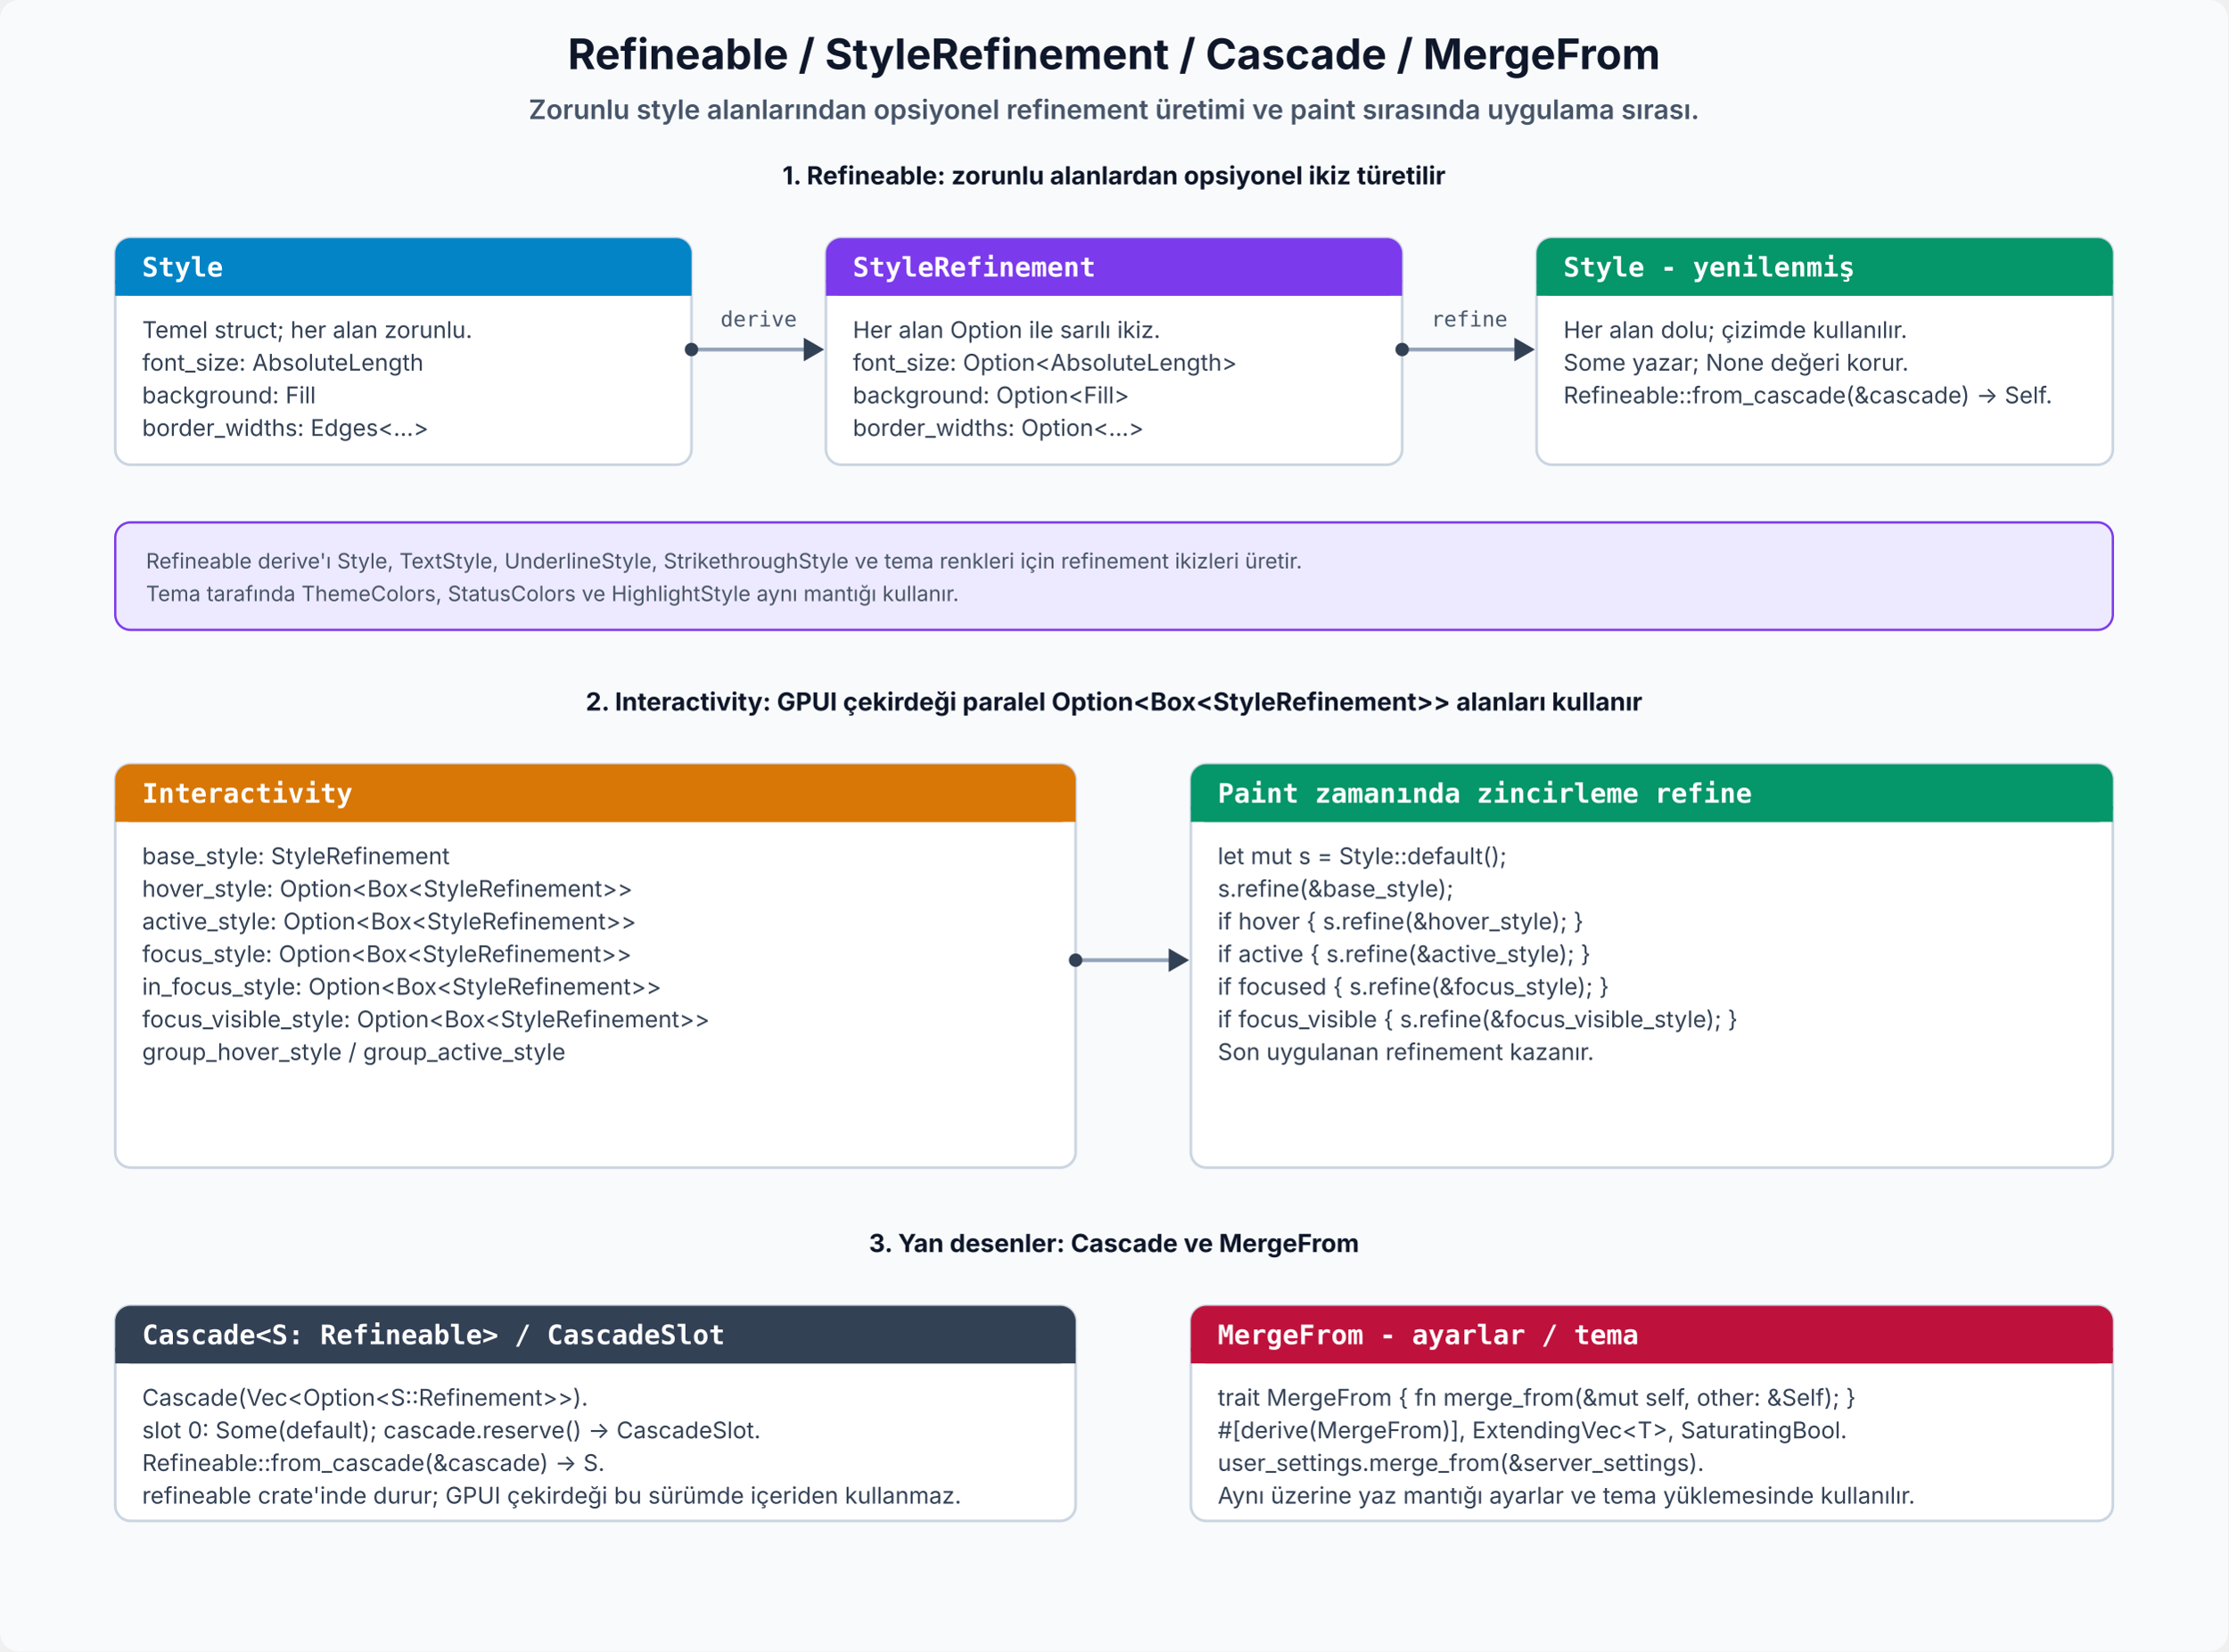
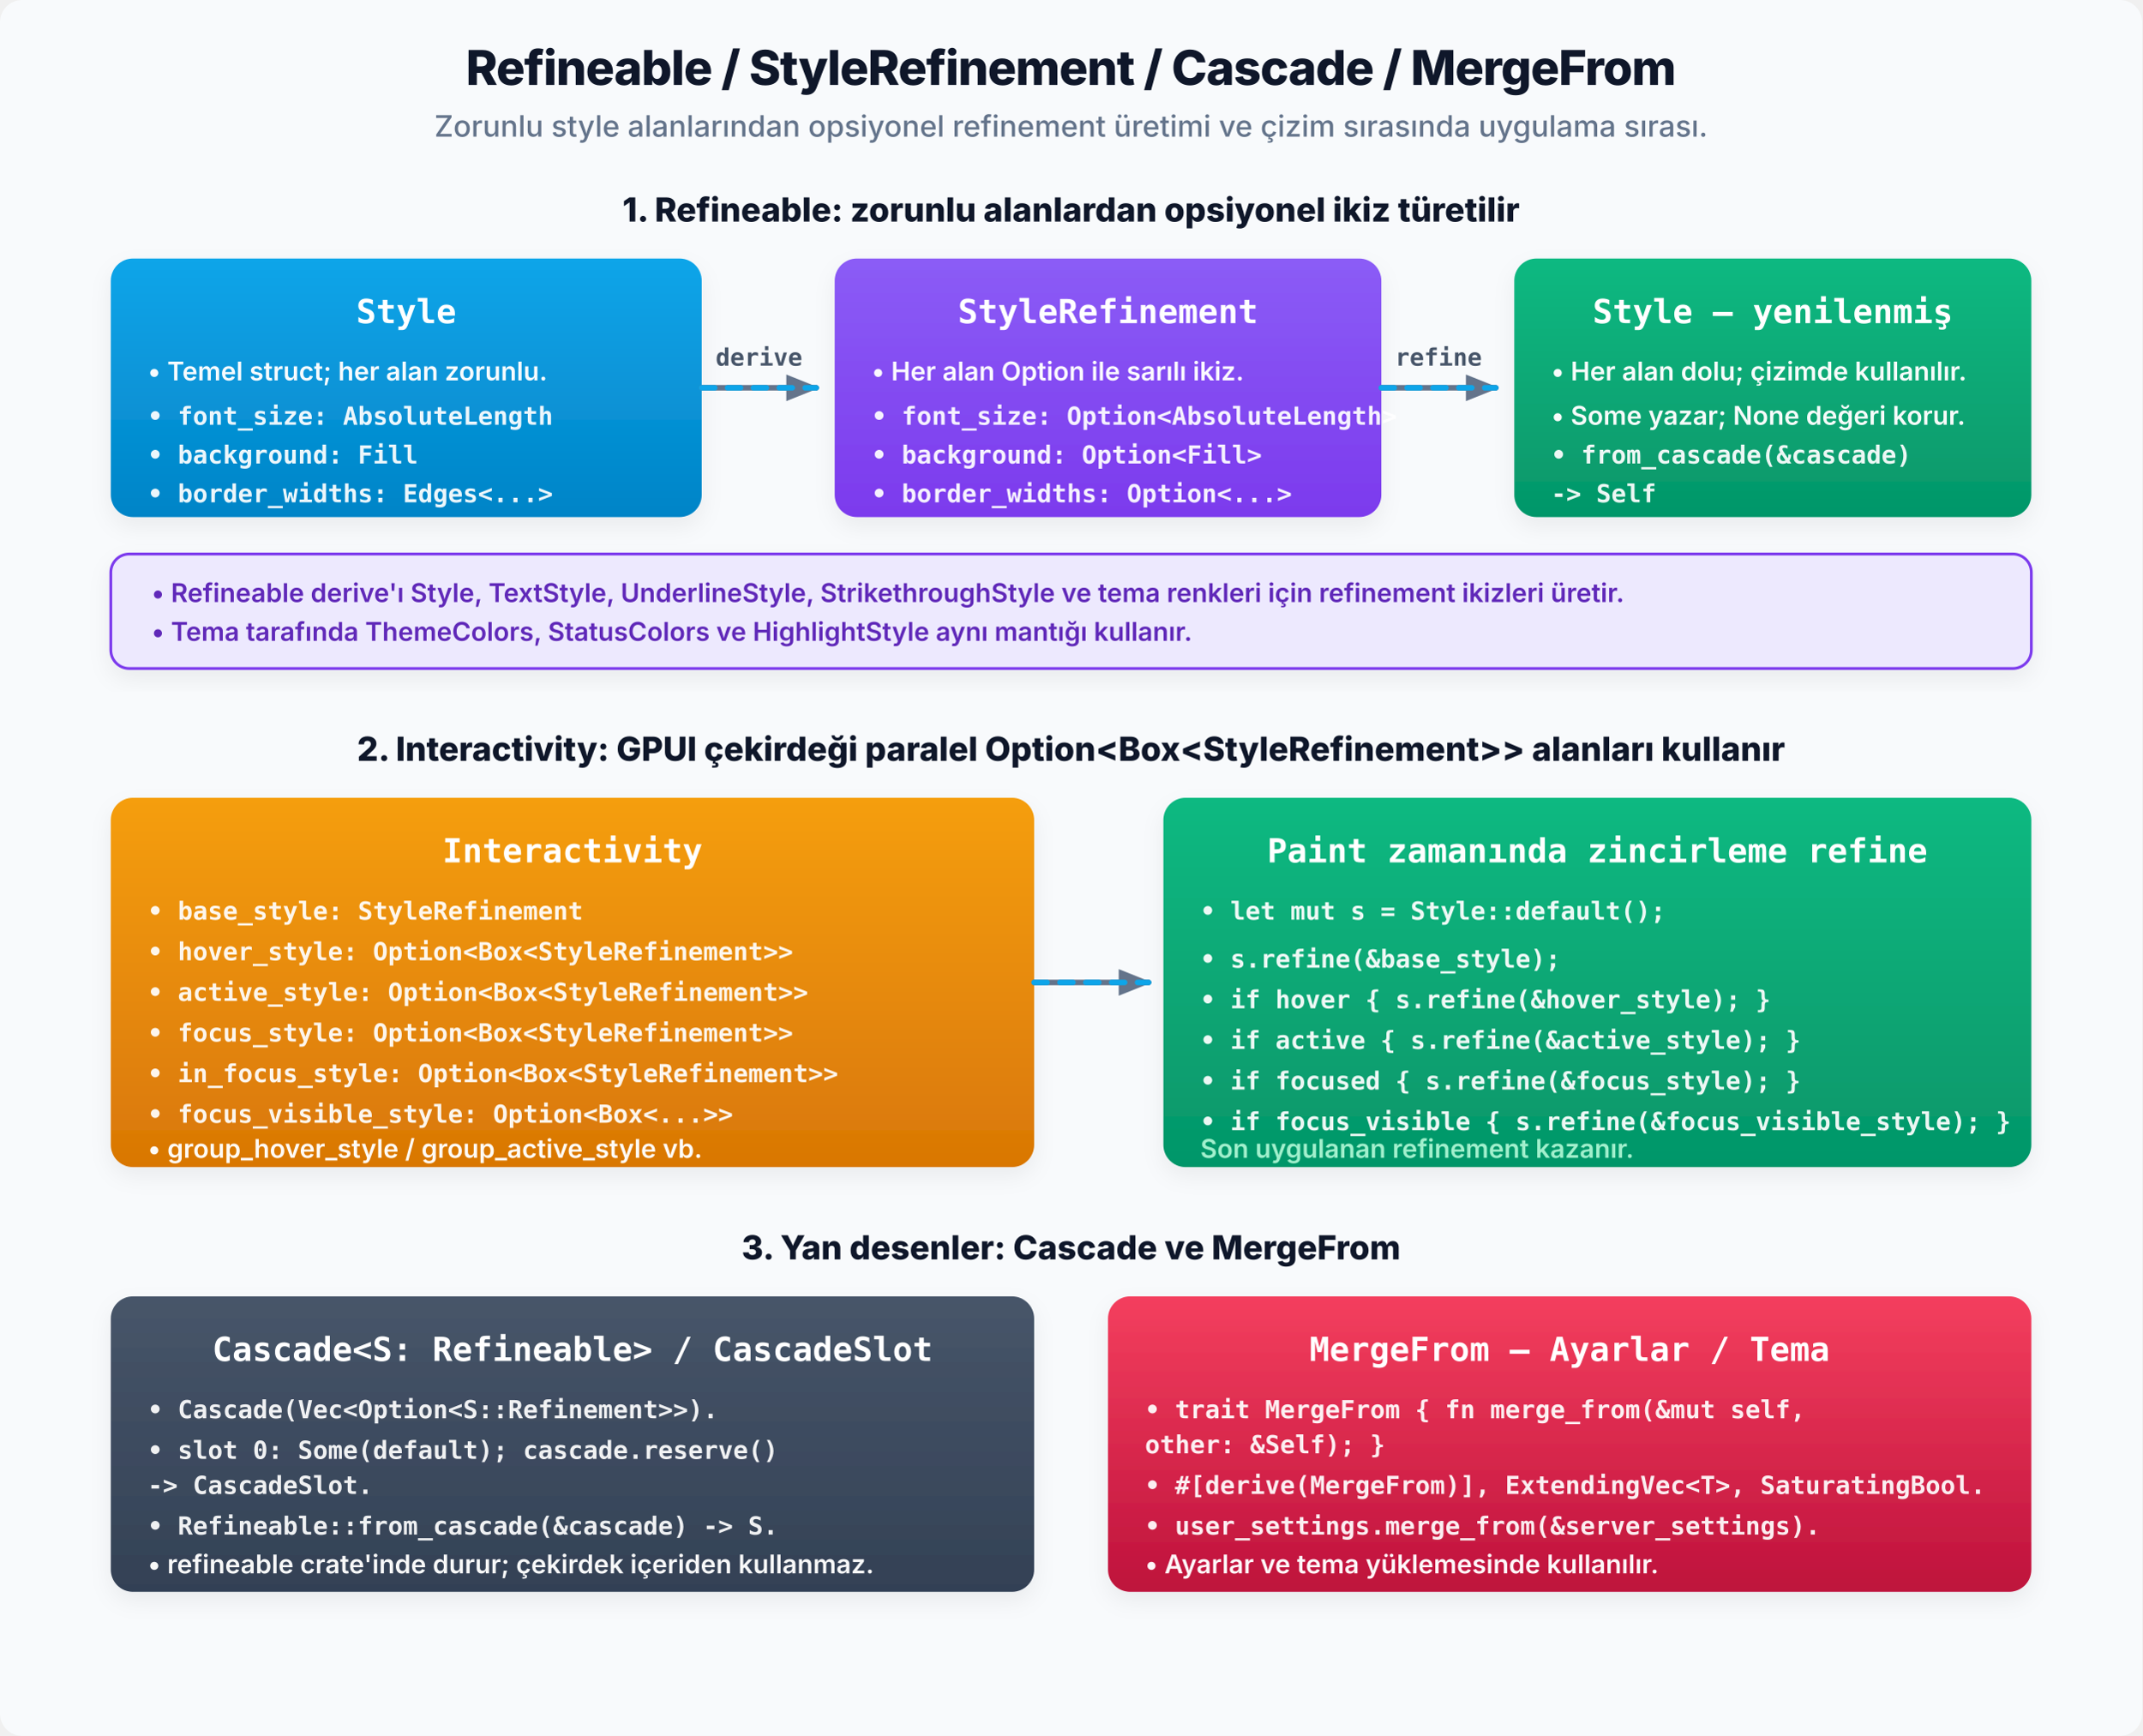
- <svg xmlns="http://www.w3.org/2000/svg" viewBox="0 0 1160 860">
+ <svg xmlns="http://www.w3.org/2000/svg" viewBox="0 0 1160 940">
  <defs>
-     <marker id="arrow" viewBox="0 0 1 1" refX="0" refY="0" markerWidth="1" markerHeight="1" orient="auto-start-reverse" overflow="visible" preserveAspectRatio="xMidYMid">
-       <path d="M 5.77 0 L -2.88 5 V -5 Z" transform="scale(0.5)" fill="#334155" stroke="#334155" stroke-width="1pt" />
+     <filter id="shadow" x="-20%" y="-20%" width="140%" height="140%">
+       <feDropShadow dx="0" dy="5" stdDeviation="6" flood-color="#0f172a" flood-opacity="0.06" />
+     </filter>
+     <marker id="arrow" viewBox="0 0 10 10" refX="9" refY="5" markerWidth="6" markerHeight="6" orient="auto">
+       <path d="M 0 1 L 10 5 L 0 9 Z" fill="#64748b" />
    </marker>
-     <marker id="dot-arrow" viewBox="0 0 7 7" refX="3.5" refY="3.5" markerWidth="7" markerHeight="7" markerUnits="userSpaceOnUse">
-       <circle cx="3.5" cy="3.5" r="3.5" fill="#334155" />
-     </marker>
-     <marker id="arrowRed" viewBox="0 0 1 1" refX="0" refY="0" markerWidth="1" markerHeight="1" orient="auto-start-reverse" overflow="visible" preserveAspectRatio="xMidYMid">
-       <path d="M 5.77 0 L -2.88 5 V -5 Z" transform="scale(0.5)" fill="#be123c" stroke="#be123c" stroke-width="1pt" />
-     </marker>
-     <marker id="dot-arrowRed" viewBox="0 0 7 7" refX="3.5" refY="3.5" markerWidth="7" markerHeight="7" markerUnits="userSpaceOnUse">
-       <circle cx="3.5" cy="3.5" r="3.5" fill="#be123c" />
-     </marker>
+     <linearGradient id="g-sky" x1="0" y1="0" x2="0" y2="1">
+       <stop offset="0" stop-color="#0ea5e9" />
+       <stop offset="1" stop-color="#0284c7" />
+     </linearGradient>
+     <linearGradient id="g-purple" x1="0" y1="0" x2="0" y2="1">
+       <stop offset="0" stop-color="#8b5cf6" />
+       <stop offset="1" stop-color="#7c3aed" />
+     </linearGradient>
+     <linearGradient id="g-green" x1="0" y1="0" x2="0" y2="1">
+       <stop offset="0" stop-color="#10b981" />
+       <stop offset="1" stop-color="#059669" />
+     </linearGradient>
+     <linearGradient id="g-amber" x1="0" y1="0" x2="0" y2="1">
+       <stop offset="0" stop-color="#f59e0b" />
+       <stop offset="1" stop-color="#d97706" />
+     </linearGradient>
+     <linearGradient id="g-slate" x1="0" y1="0" x2="0" y2="1">
+       <stop offset="0" stop-color="#475569" />
+       <stop offset="1" stop-color="#334155" />
+     </linearGradient>
+     <linearGradient id="g-rose" x1="0" y1="0" x2="0" y2="1">
+       <stop offset="0" stop-color="#f43f5e" />
+       <stop offset="1" stop-color="#be123c" />
+     </linearGradient>
    <style>
-       .title { font: 700 22px system-ui, -apple-system, "Segoe UI", sans-serif; fill: #0f172a; }
-       .subtitle { font: 600 14px system-ui, -apple-system, "Segoe UI", sans-serif; fill: #475569; }
-       .cardTitle { font: 700 14px ui-monospace, SFMono-Regular, Menlo, Consolas, monospace; fill: #fff; }
-       .label { font: 700 13px system-ui, -apple-system, "Segoe UI", sans-serif; fill: #0f172a; }
-       .body { font: 12px system-ui, -apple-system, "Segoe UI", sans-serif; fill: #334155; }
-       .small { font: 11px system-ui, -apple-system, "Segoe UI", sans-serif; fill: #475569; }
-       .mono { font: 12px ui-monospace, SFMono-Regular, Menlo, Consolas, monospace; fill: #0f172a; }
-       .monoSmall { font: 11px ui-monospace, SFMono-Regular, Menlo, Consolas, monospace; fill: #334155; }
-       .softTitle { font: 700 13px system-ui, -apple-system, "Segoe UI", sans-serif; fill: #0f172a; }
-       .edge { font: 11px ui-monospace, SFMono-Regular, Menlo, Consolas, monospace; fill: #475569; }
-       .arrow { stroke: #334155; stroke-width: 2; fill: none; marker-end: url(#arrow); marker-start: url(#dot-arrow); }
-       .arrowSoft { stroke: #94a3b8; stroke-width: 2; fill: none; marker-end: url(#arrow); marker-start: url(#dot-arrow); }
-       .arrowDash { stroke: #94a3b8; stroke-width: 2; fill: none; stroke-dasharray: 6 5; marker-end: url(#arrow); marker-start: url(#dot-arrow); }
-       .arrowRed { stroke: #be123c; stroke-width: 2; fill: none; stroke-dasharray: 6 5; marker-end: url(#arrowRed); marker-start: url(#dot-arrowRed); }
-       .card { fill: #fff; stroke: #cbd5e1; stroke-width: 1.4; }
-       .panel { fill: #fff; stroke: #cbd5e1; stroke-width: 1.2; }
+       .bg { fill: #f8fafc; }
+       .title { font: 800 26px system-ui, -apple-system, sans-serif; fill: #0f172a; letter-spacing: -0.5px; text-anchor: middle; }
+       .sub { font: 500 16px system-ui, -apple-system, sans-serif; fill: #64748b; text-anchor: middle; }
+ 
+       .c-title { font: 800 18px ui-monospace, SFMono-Regular, monospace; fill: #ffffff; text-anchor: middle; }
+       .c-body { font: 600 14px system-ui, -apple-system, sans-serif; fill: #ffffff; opacity: 0.96; }
+       .c-mono { font: 700 13.5px ui-monospace, SFMono-Regular, monospace; fill: #ffffff; opacity: 0.92; }
+ 
+       .card { filter: url(#shadow); }
+       .arrow-soft { stroke: #64748b; stroke-width: 3; fill: none; marker-end: url(#arrow); stroke-linecap: round; stroke-linejoin: round; }
+       .arrow-flow { stroke: #0ea5e9; stroke-width: 3; fill: none; stroke-linecap: round; stroke-dasharray: 7 7; }
+ 
+       .edge { font: 700 13px ui-monospace, SFMono-Regular, monospace; fill: #475569; text-anchor: middle; }
+       .section-label { font: 800 18px system-ui, -apple-system, sans-serif; fill: #0f172a; text-anchor: middle; }
+ 
+       @keyframes flow { to { stroke-dashoffset: -28; } }
+       .flow { animation: flow 1.2s linear infinite; }
+ 
+       @keyframes stepGlow {
+         0%, 100% { opacity: 0.0; }
+         50%      { opacity: 1.0; }
+       }
+       .step1 { animation: stepGlow 10s ease-in-out infinite; }
+       .step2 { animation: stepGlow 10s ease-in-out infinite; animation-delay: 2.5s; }
+       .step3 { animation: stepGlow 10s ease-in-out infinite; animation-delay: 5s; }
+       .step4 { animation: stepGlow 10s ease-in-out infinite; animation-delay: 7.5s; }
    </style>
  </defs>
-   <rect width="100%" height="100%" rx="10" fill="#f8fafc" />
-   <text x="580" y="36" text-anchor="middle" class="title">Refineable / StyleRefinement / Cascade / MergeFrom</text>
-   <text x="580" y="62" text-anchor="middle" class="subtitle">Zorunlu style alanlarından opsiyonel refinement üretimi ve paint sırasında uygulama sırası.</text>
-   <text x="580" y="96" text-anchor="middle" class="label">1. Refineable: zorunlu alanlardan opsiyonel ikiz türetilir</text>
-   <rect x="60" y="124" width="300" height="118" rx="8" class="card" />
-   <rect x="60" y="124" width="300" height="30" rx="8" fill="#0284c7" />
-   <path d="M 60 146 H 360 V 154 H 60 Z" fill="#0284c7" />
-   <text x="74" y="144" class="cardTitle">Style</text>
-   <text x="74" y="176" class="body">Temel struct; her alan zorunlu.</text>
-   <text x="74" y="193" class="body">font_size: AbsoluteLength</text>
-   <text x="74" y="210" class="body">background: Fill</text>
-   <text x="74" y="227" class="body">border_widths: Edges&lt;...&gt;</text>
-   <path d="M 360 182 L 422 182" class="arrowSoft" />
-   <text x="395" y="170" text-anchor="middle" class="edge">derive</text>
-   <rect x="430" y="124" width="300" height="118" rx="8" class="card" />
-   <rect x="430" y="124" width="300" height="30" rx="8" fill="#7c3aed" />
-   <path d="M 430 146 H 730 V 154 H 430 Z" fill="#7c3aed" />
-   <text x="444" y="144" class="cardTitle">StyleRefinement</text>
-   <text x="444" y="176" class="body">Her alan Option ile sarılı ikiz.</text>
-   <text x="444" y="193" class="body">font_size: Option&lt;AbsoluteLength&gt;</text>
-   <text x="444" y="210" class="body">background: Option&lt;Fill&gt;</text>
-   <text x="444" y="227" class="body">border_widths: Option&lt;...&gt;</text>
-   <path d="M 730 182 L 792 182" class="arrowSoft" />
-   <text x="765" y="170" text-anchor="middle" class="edge">refine</text>
-   <rect x="800" y="124" width="300" height="118" rx="8" class="card" />
-   <rect x="800" y="124" width="300" height="30" rx="8" fill="#059669" />
-   <path d="M 800 146 H 1100 V 154 H 800 Z" fill="#059669" />
-   <text x="814" y="144" class="cardTitle">Style - yenilenmiş</text>
-   <text x="814" y="176" class="body">Her alan dolu; çizimde kullanılır.</text>
-   <text x="814" y="193" class="body">Some yazar; None değeri korur.</text>
-   <text x="814" y="210" class="body">Refineable::from_cascade(&amp;cascade) -&gt; Self.</text>
-   <rect x="60" y="272" width="1040" height="56" rx="8" fill="#ede9fe" stroke="#7c3aed" stroke-width="1.2" />
-   <text x="76" y="296" text-anchor="start" class="small">Refineable derive'ı Style, TextStyle, UnderlineStyle, StrikethroughStyle ve tema renkleri için refinement ikizleri üretir.</text>
-   <text x="76" y="313" text-anchor="start" class="small">Tema tarafında ThemeColors, StatusColors ve HighlightStyle aynı mantığı kullanır.</text>
-   <text x="580" y="370" text-anchor="middle" class="label">2. Interactivity: GPUI çekirdeği paralel Option&lt;Box&lt;StyleRefinement&gt;&gt; alanları kullanır</text>
-   <rect x="60" y="398" width="500" height="210" rx="8" class="card" />
-   <rect x="60" y="398" width="500" height="30" rx="8" fill="#d97706" />
-   <path d="M 60 420 H 560 V 428 H 60 Z" fill="#d97706" />
-   <text x="74" y="418" class="cardTitle">Interactivity</text>
-   <text x="74" y="450" class="body">base_style: StyleRefinement</text>
-   <text x="74" y="467" class="body">hover_style: Option&lt;Box&lt;StyleRefinement&gt;&gt;</text>
-   <text x="74" y="484" class="body">active_style: Option&lt;Box&lt;StyleRefinement&gt;&gt;</text>
-   <text x="74" y="501" class="body">focus_style: Option&lt;Box&lt;StyleRefinement&gt;&gt;</text>
-   <text x="74" y="518" class="body">in_focus_style: Option&lt;Box&lt;StyleRefinement&gt;&gt;</text>
-   <text x="74" y="535" class="body">focus_visible_style: Option&lt;Box&lt;StyleRefinement&gt;&gt;</text>
-   <text x="74" y="552" class="body">group_hover_style / group_active_style</text>
-   <path d="M 560 500 L 612 500" class="arrowSoft" />
-   <rect x="620" y="398" width="480" height="210" rx="8" class="card" />
-   <rect x="620" y="398" width="480" height="30" rx="8" fill="#059669" />
-   <path d="M 620 420 H 1100 V 428 H 620 Z" fill="#059669" />
-   <text x="634" y="418" class="cardTitle">Paint zamanında zincirleme refine</text>
-   <text x="634" y="450" class="body">let mut s = Style::default();</text>
-   <text x="634" y="467" class="body">s.refine(&amp;base_style);</text>
-   <text x="634" y="484" class="body">if hover { s.refine(&amp;hover_style); }</text>
-   <text x="634" y="501" class="body">if active { s.refine(&amp;active_style); }</text>
-   <text x="634" y="518" class="body">if focused { s.refine(&amp;focus_style); }</text>
-   <text x="634" y="535" class="body">if focus_visible { s.refine(&amp;focus_visible_style); }</text>
-   <text x="634" y="552" class="body">Son uygulanan refinement kazanır.</text>
-   <text x="580" y="652" text-anchor="middle" class="label">3. Yan desenler: Cascade ve MergeFrom</text>
-   <rect x="60" y="680" width="500" height="112" rx="8" class="card" />
-   <rect x="60" y="680" width="500" height="30" rx="8" fill="#334155" />
-   <path d="M 60 702 H 560 V 710 H 60 Z" fill="#334155" />
-   <text x="74" y="700" class="cardTitle">Cascade&lt;S: Refineable&gt; / CascadeSlot</text>
-   <text x="74" y="732" class="body">Cascade(Vec&lt;Option&lt;S::Refinement&gt;&gt;).</text>
-   <text x="74" y="749" class="body">slot 0: Some(default); cascade.reserve() -&gt; CascadeSlot.</text>
-   <text x="74" y="766" class="body">Refineable::from_cascade(&amp;cascade) -&gt; S.</text>
-   <text x="74" y="783" class="body">refineable crate'inde durur; GPUI çekirdeği bu sürümde içeriden kullanmaz.</text>
-   <rect x="620" y="680" width="480" height="112" rx="8" class="card" />
-   <rect x="620" y="680" width="480" height="30" rx="8" fill="#be123c" />
-   <path d="M 620 702 H 1100 V 710 H 620 Z" fill="#be123c" />
-   <text x="634" y="700" class="cardTitle">MergeFrom - ayarlar / tema</text>
-   <text x="634" y="732" class="body">trait MergeFrom { fn merge_from(&amp;mut self, other: &amp;Self); }</text>
-   <text x="634" y="749" class="body">#[derive(MergeFrom)], ExtendingVec&lt;T&gt;, SaturatingBool.</text>
-   <text x="634" y="766" class="body">user_settings.merge_from(&amp;server_settings).</text>
-   <text x="634" y="783" class="body">Aynı üzerine yaz mantığı ayarlar ve tema yüklemesinde kullanılır.</text>
+   <rect width="100%" height="100%" rx="12" class="bg" />
+   <text x="580" y="46" class="title">Refineable / StyleRefinement / Cascade / MergeFrom</text>
+   <text x="580" y="74" class="sub">Zorunlu style alanlarından opsiyonel refinement üretimi ve çizim sırasında uygulama sırası.</text>
+   <text x="580" y="120" class="section-label">1. Refineable: zorunlu alanlardan opsiyonel ikiz türetilir</text>
+   <g transform="translate(60, 140)">
+     <rect width="320" height="140" rx="12" fill="url(#g-sky)" class="card" />
+     <text x="160" y="35" class="c-title">Style</text>
+     <text x="20" y="66" class="c-body">• Temel struct; her alan zorunlu.</text>
+     <text x="20" y="90" class="c-mono">• font_size: AbsoluteLength</text>
+     <text x="20" y="111" class="c-mono">• background: Fill</text>
+     <text x="20" y="132" class="c-mono">• border_widths: Edges&lt;...&gt;</text>
+   </g>
+   <path d="M 380 210 H 442" class="arrow-soft" />
+   <path d="M 380 210 H 442" class="arrow-flow flow" />
+   <text x="411" y="198" class="edge">derive</text>
+   <g transform="translate(452, 140)">
+     <rect width="296" height="140" rx="12" fill="url(#g-purple)" class="card" />
+     <text x="148" y="35" class="c-title">StyleRefinement</text>
+     <text x="20" y="66" class="c-body">• Her alan Option ile sarılı ikiz.</text>
+     <text x="20" y="90" class="c-mono">• font_size: Option&lt;AbsoluteLength&gt;</text>
+     <text x="20" y="111" class="c-mono">• background: Option&lt;Fill&gt;</text>
+     <text x="20" y="132" class="c-mono">• border_widths: Option&lt;...&gt;</text>
+   </g>
+   <path d="M 748 210 H 810" class="arrow-soft" />
+   <path d="M 748 210 H 810" class="arrow-flow flow" />
+   <text x="779" y="198" class="edge">refine</text>
+   <g transform="translate(820, 140)">
+     <rect width="280" height="140" rx="12" fill="url(#g-green)" class="card" />
+     <text x="140" y="35" class="c-title">Style — yenilenmiş</text>
+     <text x="20" y="66" class="c-body">• Her alan dolu; çizimde kullanılır.</text>
+     <text x="20" y="90" class="c-body">• Some yazar; None değeri korur.</text>
+     <text x="20" y="111" class="c-mono">• from_cascade(&amp;cascade)</text>
+     <text x="20" y="132" class="c-mono">  -&gt; Self</text>
+   </g>
+   <g transform="translate(60, 300)">
+     <rect width="1040" height="62" rx="10" fill="#ede9fe" stroke="#7c3aed" stroke-width="1.5" class="card" />
+     <text x="22" y="26" class="c-body" style="fill:#5b21b6">• Refineable derive'ı Style, TextStyle, UnderlineStyle, StrikethroughStyle ve tema renkleri için refinement ikizleri üretir.</text>
+     <text x="22" y="47" class="c-body" style="fill:#5b21b6">• Tema tarafında ThemeColors, StatusColors ve HighlightStyle aynı mantığı kullanır.</text>
+   </g>
+   <text x="580" y="412" class="section-label">2. Interactivity: GPUI çekirdeği paralel Option&lt;Box&lt;StyleRefinement&gt;&gt; alanları kullanır</text>
+   <g transform="translate(60, 432)">
+     <rect width="500" height="200" rx="12" fill="url(#g-amber)" class="card" />
+     <text x="250" y="35" class="c-title">Interactivity</text>
+     <text x="20" y="66" class="c-mono">• base_style: StyleRefinement</text>
+     <text x="20" y="88" class="c-mono">• hover_style: Option&lt;Box&lt;StyleRefinement&gt;&gt;</text>
+     <text x="20" y="110" class="c-mono">• active_style: Option&lt;Box&lt;StyleRefinement&gt;&gt;</text>
+     <text x="20" y="132" class="c-mono">• focus_style: Option&lt;Box&lt;StyleRefinement&gt;&gt;</text>
+     <text x="20" y="154" class="c-mono">• in_focus_style: Option&lt;Box&lt;StyleRefinement&gt;&gt;</text>
+     <text x="20" y="176" class="c-mono">• focus_visible_style: Option&lt;Box&lt;...&gt;&gt;</text>
+     <text x="20" y="195" class="c-body" opacity="0.9">• group_hover_style / group_active_style vb.</text>
+   </g>
+   <path d="M 560 532 H 622" class="arrow-soft" />
+   <path d="M 560 532 H 622" class="arrow-flow flow" />
+   <g transform="translate(630, 432)">
+     <rect width="470" height="200" rx="12" fill="url(#g-green)" class="card" />
+     <text x="235" y="35" class="c-title">Paint zamanında zincirleme refine</text>
+     <text x="20" y="66" class="c-mono">• let mut s = Style::default();</text>
+     <g>
+       <rect class="step1" x="10" y="76" width="450" height="22" rx="6" fill="#ffffff" opacity="0" />
+       <text x="20" y="92" class="c-mono">• s.refine(&amp;base_style);</text>
+     </g>
+     <g>
+       <rect class="step2" x="10" y="98" width="450" height="22" rx="6" fill="#ffffff" opacity="0" />
+       <text x="20" y="114" class="c-mono">• if hover { s.refine(&amp;hover_style); }</text>
+     </g>
+     <g>
+       <rect class="step3" x="10" y="120" width="450" height="22" rx="6" fill="#ffffff" opacity="0" />
+       <text x="20" y="136" class="c-mono">• if active { s.refine(&amp;active_style); }</text>
+     </g>
+     <g>
+       <rect class="step4" x="10" y="142" width="450" height="22" rx="6" fill="#ffffff" opacity="0" />
+       <text x="20" y="158" class="c-mono">• if focused { s.refine(&amp;focus_style); }</text>
+     </g>
+     <text x="20" y="180" class="c-mono">• if focus_visible { s.refine(&amp;focus_visible_style); }</text>
+     <text x="20" y="195" class="c-body" font-weight="800" style="fill:#a7f3d0">Son uygulanan refinement kazanır.</text>
+   </g>
+   <text x="580" y="682" class="section-label">3. Yan desenler: Cascade ve MergeFrom</text>
+   <g transform="translate(60, 702)">
+     <rect width="500" height="160" rx="12" fill="url(#g-slate)" class="card" />
+     <text x="250" y="35" class="c-title">Cascade&lt;S: Refineable&gt; / CascadeSlot</text>
+     <text x="20" y="66" class="c-mono">• Cascade(Vec&lt;Option&lt;S::Refinement&gt;&gt;).</text>
+     <text x="20" y="88" class="c-mono">• slot 0: Some(default); cascade.reserve()</text>
+     <text x="20" y="107" class="c-mono">  -&gt; CascadeSlot.</text>
+     <text x="20" y="129" class="c-mono">• Refineable::from_cascade(&amp;cascade) -&gt; S.</text>
+     <text x="20" y="150" class="c-body" opacity="0.9">• refineable crate'inde durur; çekirdek içeriden kullanmaz.</text>
+   </g>
+   <g transform="translate(600, 702)">
+     <rect width="500" height="160" rx="12" fill="url(#g-rose)" class="card" />
+     <text x="250" y="35" class="c-title">MergeFrom — Ayarlar / Tema</text>
+     <text x="20" y="66" class="c-mono">• trait MergeFrom { fn merge_from(&amp;mut self,</text>
+     <text x="20" y="85" class="c-mono">  other: &amp;Self); }</text>
+     <text x="20" y="107" class="c-mono">• #[derive(MergeFrom)], ExtendingVec&lt;T&gt;, SaturatingBool.</text>
+     <text x="20" y="129" class="c-mono">• user_settings.merge_from(&amp;server_settings).</text>
+     <text x="20" y="150" class="c-body" opacity="0.9">• Ayarlar ve tema yüklemesinde kullanılır.</text>
+   </g>
</svg>
